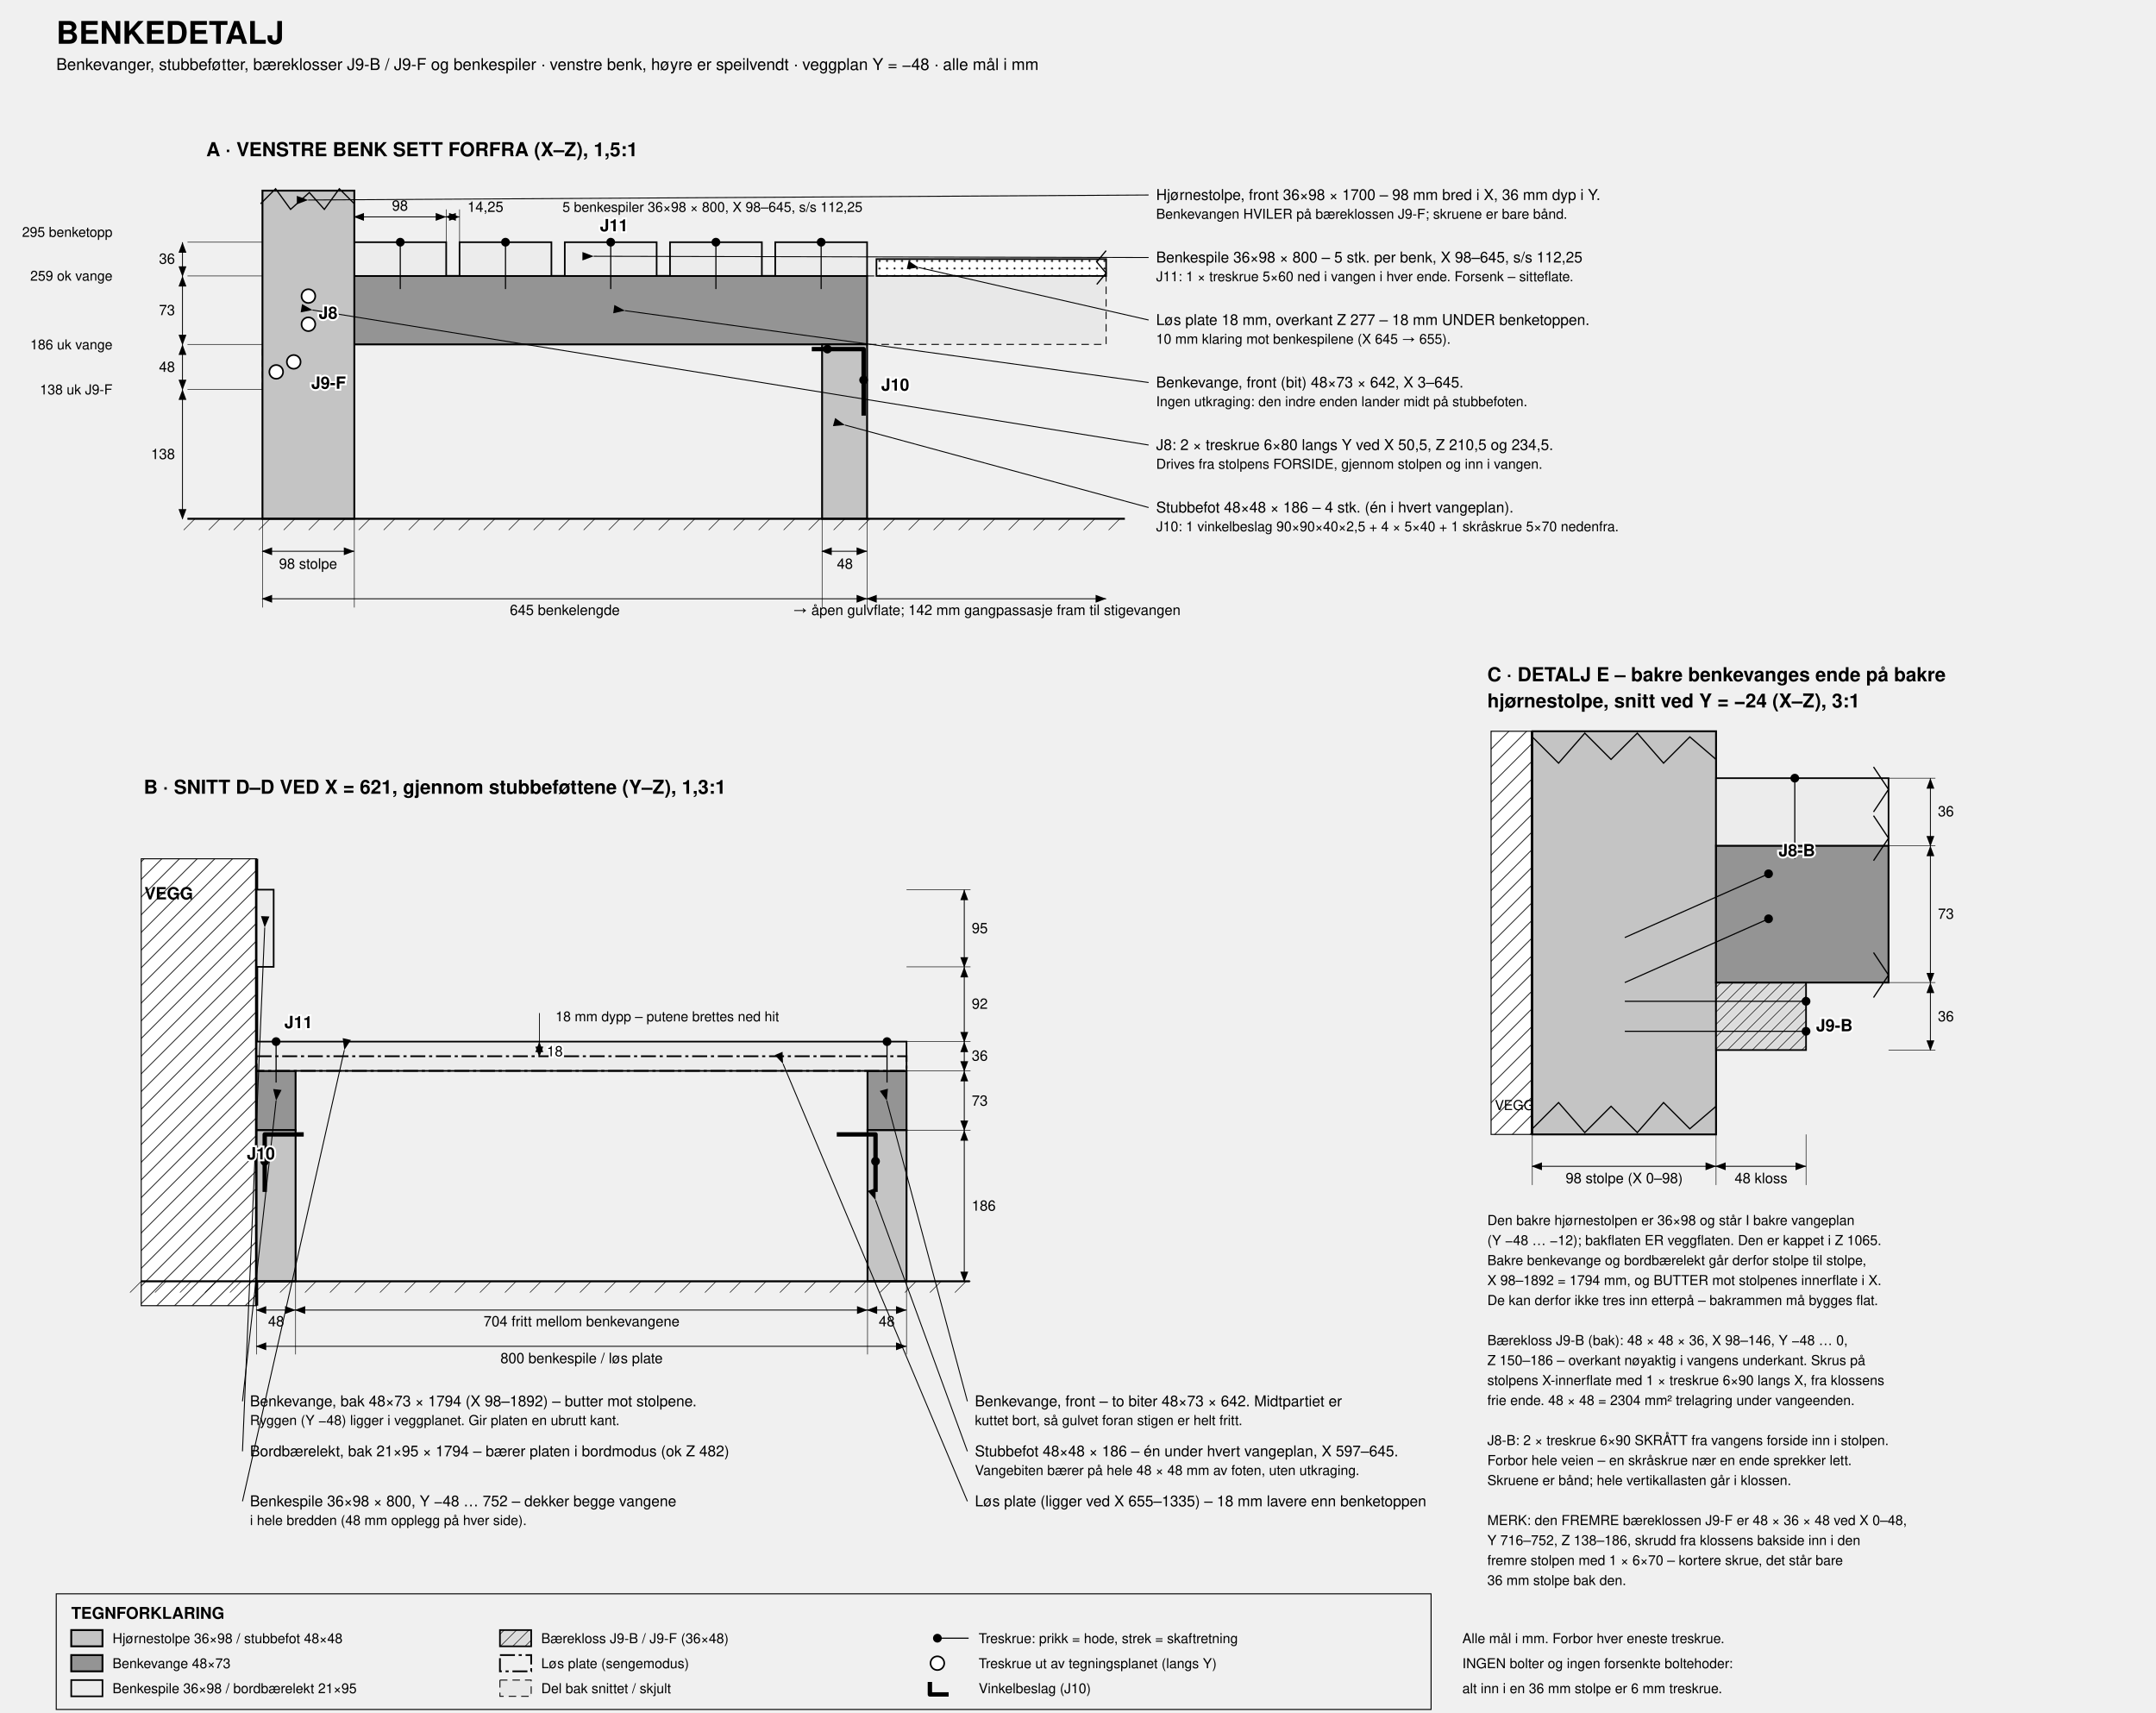
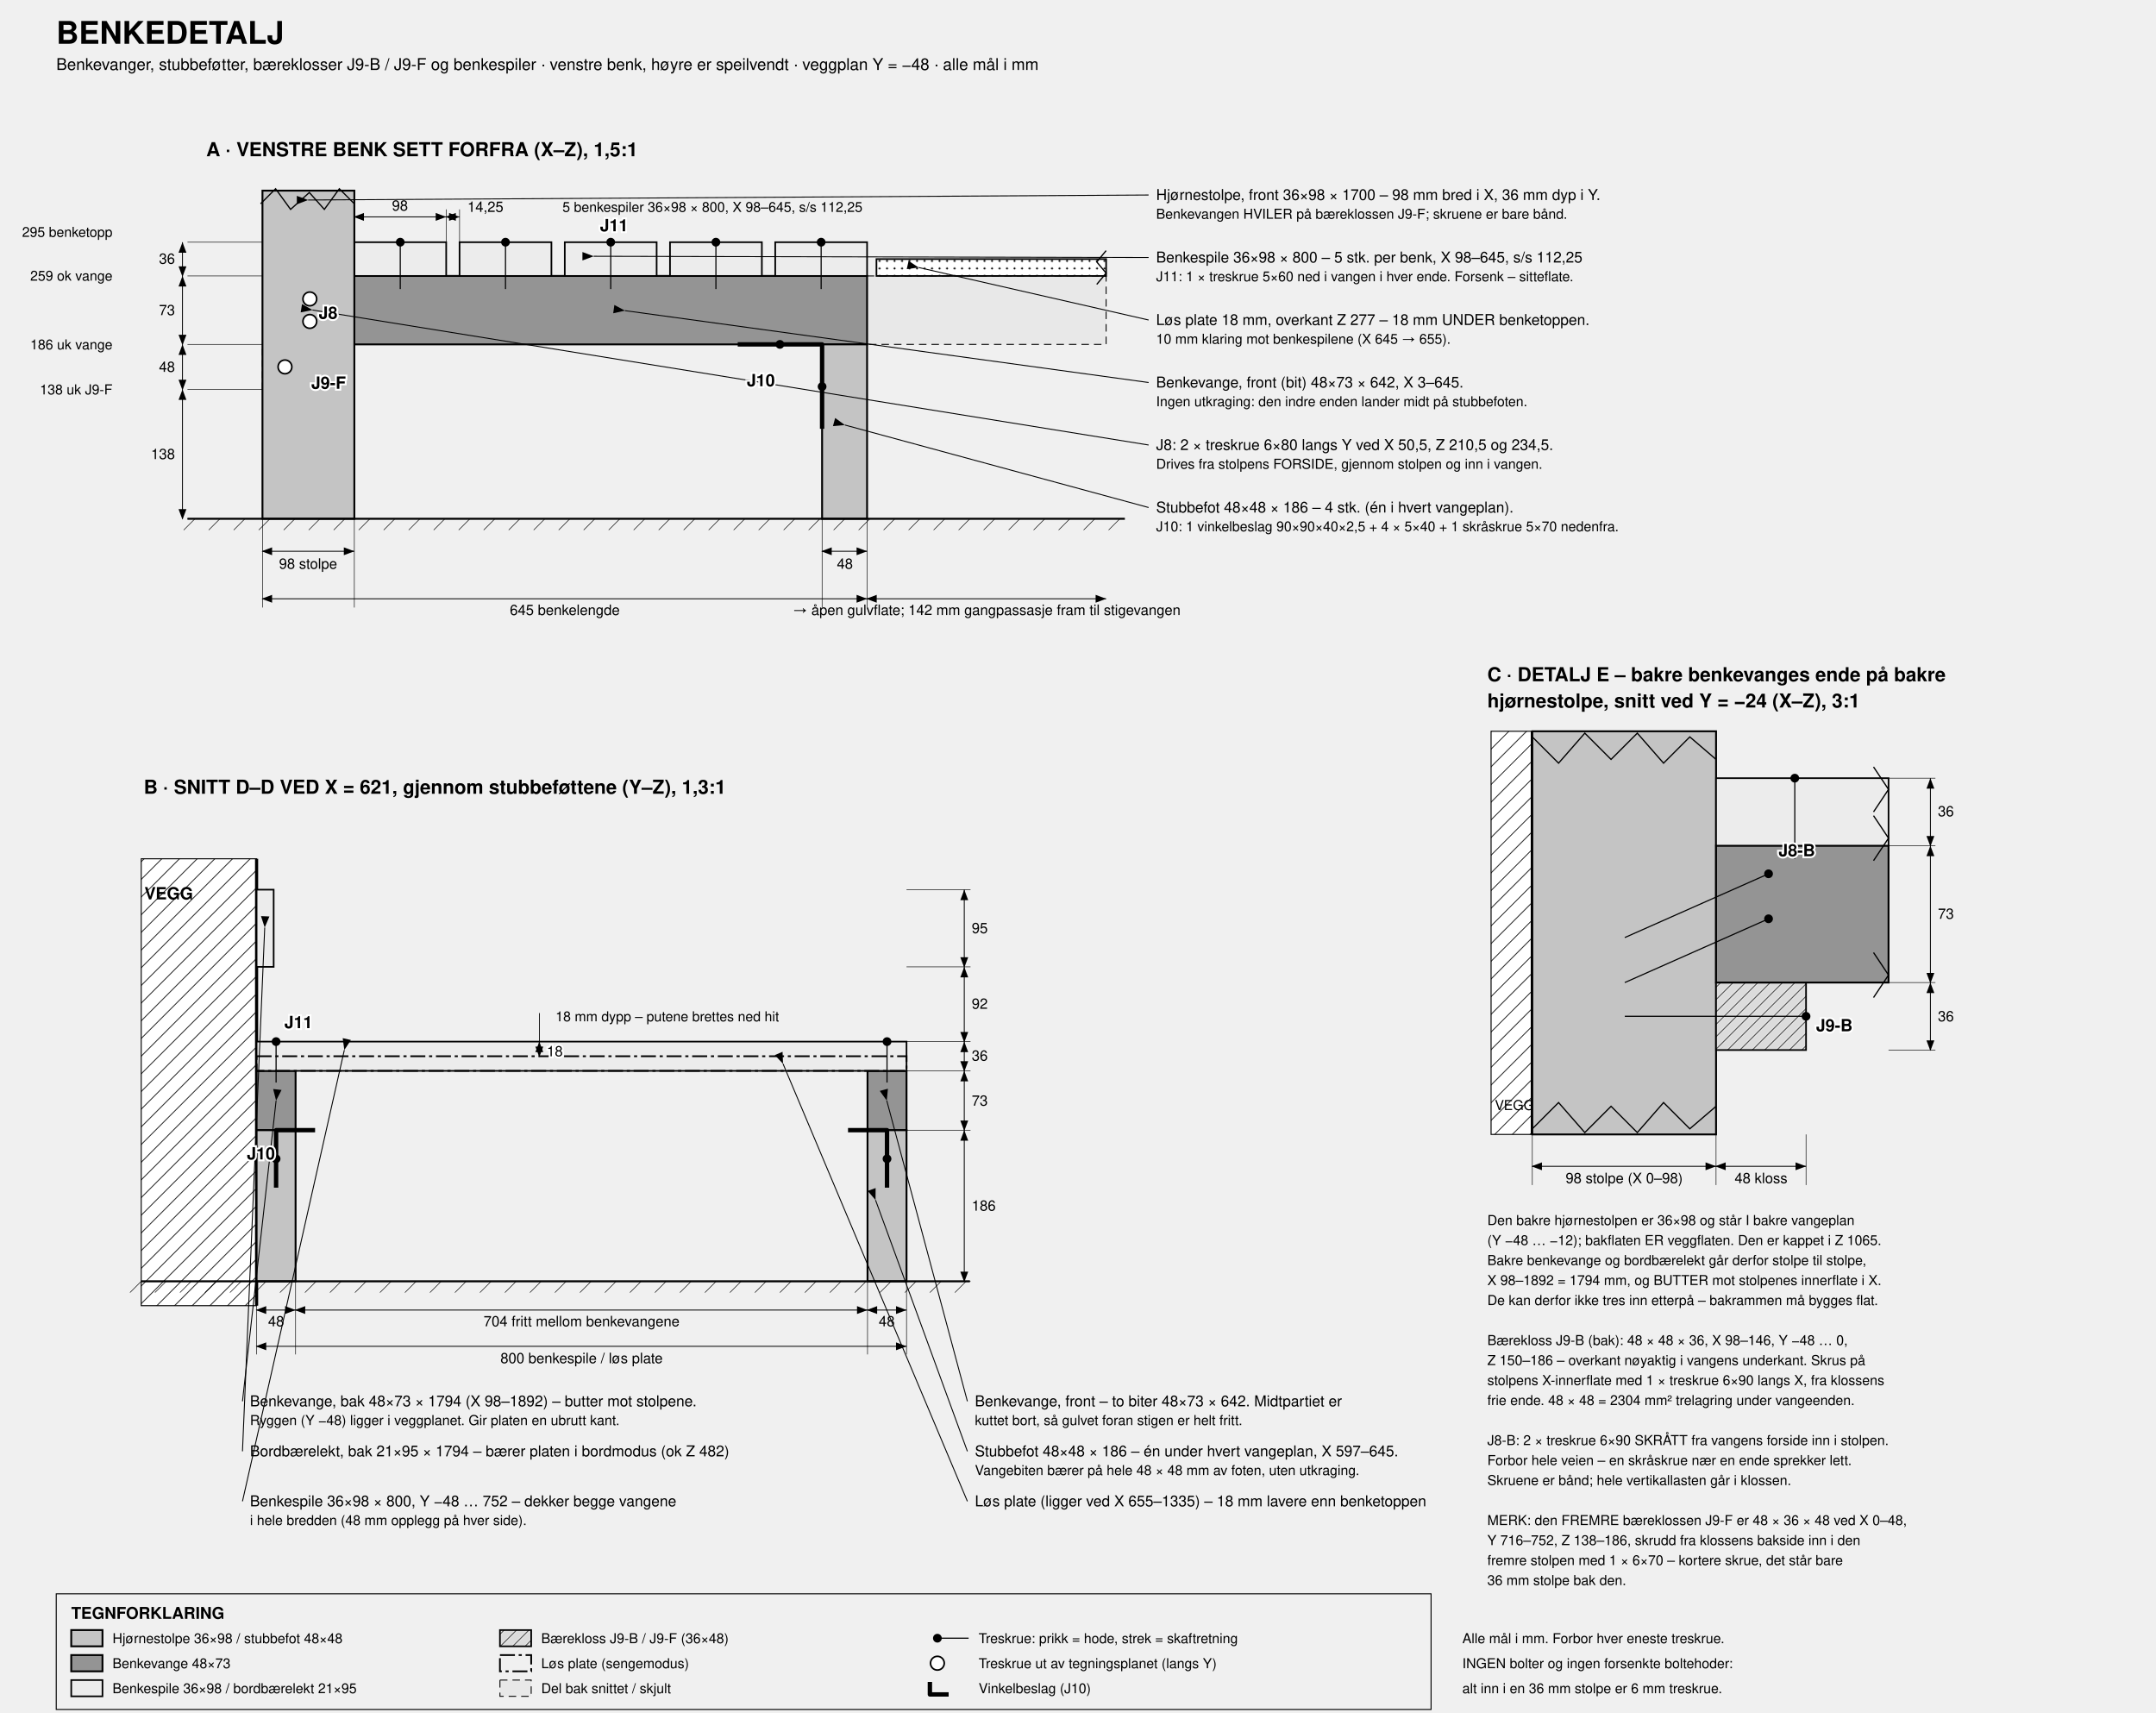
<svg xmlns="http://www.w3.org/2000/svg" viewBox="0 150 3450 2740" width="1600">
  <defs>
    <marker id="aE" markerWidth="13" markerHeight="10" refX="12" refY="4.5" orient="auto">
      <path d="M0,0 L12,4.5 L0,9 z" fill="#000" />
    </marker>
    <marker id="aS" markerWidth="13" markerHeight="10" refX="1" refY="4.5" orient="auto">
      <path d="M12,0 L0,4.5 L12,9 z" fill="#000" />
    </marker>
    <pattern id="hatch" width="14" height="14" patternUnits="userSpaceOnUse" patternTransform="rotate(45)">
      <rect width="14" height="14" fill="#dcdcdc" />
      <line x1="0" y1="0" x2="0" y2="14" stroke="#000" stroke-width="1.7" />
    </pattern>
    <pattern id="wallh" width="20" height="20" patternUnits="userSpaceOnUse" patternTransform="rotate(45)">
      <rect width="20" height="20" fill="#fff" />
      <line x1="0" y1="0" x2="0" y2="20" stroke="#000" stroke-width="2.2" />
    </pattern>
    <pattern id="dots" width="12" height="12" patternUnits="userSpaceOnUse">
      <rect width="12" height="12" fill="#fff" />
      <circle cx="3.5" cy="3.5" r="1.6" fill="#000" />
    </pattern>
  </defs>
  <style>
    svg  { background:#fff; }
    text { font-family:Helvetica,Arial,sans-serif; fill:#000; font-size:24px; }
    .ttl { font-size:50px; font-weight:bold; }
    .sub { font-size:26px; }
    .pt  { font-size:31px; font-weight:bold; }
    .lbl { font-size:24px; }
    .sml { font-size:22px; }
    .big { font-size:27px; font-weight:bold; }
    .dm  { font-size:23px; }
    .dmh { font-size:23px; paint-order:stroke; stroke:#fff; stroke-width:6px; }
    .leg { font-size:26px; font-weight:bold; }
    .jl  { font-size:27px; font-weight:bold; paint-order:stroke; stroke:#fff; stroke-width:6px; }
    .pst { fill:#c4c4c4; stroke:#000; stroke-width:3; }
    .rai { fill:#949494; stroke:#000; stroke-width:3; }
    .raig{ fill:#e8e8e8; stroke:#000; stroke-width:1.5; stroke-dasharray:12 8; }
    .brd { fill:#ececec; stroke:#000; stroke-width:2.6; }
    .blk { fill:url(#hatch); stroke:#000; stroke-width:2.6; }
    .pnl { fill:url(#dots); stroke:#000; stroke-width:2.6; }
    .pnlt{ fill:none; stroke:#000; stroke-width:2.8; stroke-dasharray:24 6 5 6; }
    .gho { fill:none; stroke:#000; stroke-width:1.7; stroke-dasharray:11 7; }
    .wall{ fill:url(#wallh); stroke:#000; stroke-width:1.6; }
    .wallface { stroke:#000; stroke-width:5; }
    .dim { fill:none; stroke:#000; stroke-width:1.4; }
    .ext { fill:none; stroke:#000; stroke-width:0.9; }
    .ldr { fill:none; stroke:#000; stroke-width:1.5; }
    .grd { stroke:#000; stroke-width:3.2; }
    .brk { fill:none; stroke:#000; stroke-width:2; }
    .scr { fill:#000; stroke:none; }
    .scrg{ fill:#fff; stroke:#000; stroke-width:2.6; }
    .scrl{ fill:none; stroke:#000; stroke-width:1.8; }
    .steelw { fill:none; stroke:#000; stroke-width:7; stroke-linejoin:round; }
    .legbox { fill:none; stroke:#000; stroke-width:1.6; }
  </style>
  <text x="90" y="220" class="ttl">BENKEDETALJ</text>
  <text x="90" y="262" class="sub">Benkevanger, stubbeføtter, bæreklosser J9-B / J9-F og benkespiler · venstre benk, høyre er speilvendt · veggplan Y = −48 · alle mål i mm</text>
  <text x="330" y="400" class="pt" text-anchor="start">A · VENSTRE BENK SETT FORFRA (X–Z), 1,5:1</text>
  <rect x="567" y="591.5" width="1203" height="109.5" class="raig" />
  <rect x="424.5" y="591.5" width="963" height="109.5" class="rai" />
  <rect x="1315.5" y="701" width="72" height="279" class="pst" />
  <rect x="420" y="701" width="72" height="72" class="gho" />
  <rect x="567" y="537.5" width="147" height="54" class="brd" />
  <rect x="735.375" y="537.5" width="147" height="54" class="brd" />
  <rect x="903.75" y="537.5" width="147" height="54" class="brd" />
  <rect x="1072.125" y="537.5" width="147" height="54" class="brd" />
  <rect x="1240.5" y="537.5" width="147" height="54" class="brd" />
  <rect x="1402.5" y="564.5" width="367.5" height="27" class="pnl" />
  <rect x="420" y="455" width="147" height="525" class="pst" />
  <polyline points="417,476 441,452 465,485 495,458 519,485 543,452 567,476" class="brk" />
  <polyline points="1755,605 1770,587 1755,569 1770,551" class="brk" />
  <line x1="300" y1="980" x2="1800" y2="980" class="grd" />
  <line x1="312" y1="980" x2="294" y2="998" class="ext" />
  <line x1="352" y1="980" x2="334" y2="998" class="ext" />
  <line x1="392" y1="980" x2="374" y2="998" class="ext" />
  <line x1="432" y1="980" x2="414" y2="998" class="ext" />
  <line x1="472" y1="980" x2="454" y2="998" class="ext" />
  <line x1="512" y1="980" x2="494" y2="998" class="ext" />
  <line x1="552" y1="980" x2="534" y2="998" class="ext" />
  <line x1="592" y1="980" x2="574" y2="998" class="ext" />
  <line x1="632" y1="980" x2="614" y2="998" class="ext" />
  <line x1="672" y1="980" x2="654" y2="998" class="ext" />
  <line x1="712" y1="980" x2="694" y2="998" class="ext" />
  <line x1="752" y1="980" x2="734" y2="998" class="ext" />
  <line x1="792" y1="980" x2="774" y2="998" class="ext" />
  <line x1="832" y1="980" x2="814" y2="998" class="ext" />
  <line x1="872" y1="980" x2="854" y2="998" class="ext" />
  <line x1="912" y1="980" x2="894" y2="998" class="ext" />
  <line x1="952" y1="980" x2="934" y2="998" class="ext" />
  <line x1="992" y1="980" x2="974" y2="998" class="ext" />
  <line x1="1032" y1="980" x2="1014" y2="998" class="ext" />
  <line x1="1072" y1="980" x2="1054" y2="998" class="ext" />
  <line x1="1112" y1="980" x2="1094" y2="998" class="ext" />
  <line x1="1152" y1="980" x2="1134" y2="998" class="ext" />
  <line x1="1192" y1="980" x2="1174" y2="998" class="ext" />
  <line x1="1232" y1="980" x2="1214" y2="998" class="ext" />
  <line x1="1272" y1="980" x2="1254" y2="998" class="ext" />
  <line x1="1312" y1="980" x2="1294" y2="998" class="ext" />
  <line x1="1352" y1="980" x2="1334" y2="998" class="ext" />
  <line x1="1392" y1="980" x2="1374" y2="998" class="ext" />
  <line x1="1432" y1="980" x2="1414" y2="998" class="ext" />
  <line x1="1472" y1="980" x2="1454" y2="998" class="ext" />
  <line x1="1512" y1="980" x2="1494" y2="998" class="ext" />
  <line x1="1552" y1="980" x2="1534" y2="998" class="ext" />
  <line x1="1592" y1="980" x2="1574" y2="998" class="ext" />
  <line x1="1632" y1="980" x2="1614" y2="998" class="ext" />
  <line x1="1672" y1="980" x2="1654" y2="998" class="ext" />
  <line x1="1712" y1="980" x2="1694" y2="998" class="ext" />
  <line x1="1752" y1="980" x2="1734" y2="998" class="ext" />
  <line x1="1792" y1="980" x2="1774" y2="998" class="ext" />
-   <circle cx="493.5" cy="668.75" r="11" class="scrg" />
-   <circle cx="493.5" cy="623.75" r="11" class="scrg" />
-   <circle cx="442" cy="745" r="11" class="scrg" />
-   <circle cx="470" cy="729" r="11" class="scrg" />
+   <circle cx="495.75" cy="664.25" r="11" class="scrg" />
+   <circle cx="495.75" cy="628.25" r="11" class="scrg" />
+   <circle cx="456" cy="737" r="11" class="scrg" />
  <line x1="640.5" y1="537.5" x2="640.5" y2="612.5" class="scrl" />
  <circle cx="640.5" cy="537.5" r="7" class="scr" />
  <line x1="808.9" y1="537.5" x2="808.9" y2="612.5" class="scrl" />
  <circle cx="808.9" cy="537.5" r="7" class="scr" />
  <line x1="977.3" y1="537.5" x2="977.3" y2="612.5" class="scrl" />
  <circle cx="977.3" cy="537.5" r="7" class="scr" />
  <line x1="1145.6" y1="537.5" x2="1145.6" y2="612.5" class="scrl" />
  <circle cx="1145.6" cy="537.5" r="7" class="scr" />
  <line x1="1314" y1="537.5" x2="1314" y2="612.5" class="scrl" />
  <circle cx="1314" cy="537.5" r="7" class="scr" />
-   <polyline points="1382,815 1382,708.5 1299,708.5" class="steelw" />
-   <circle cx="1382" cy="758" r="7" class="scr" />
-   <circle cx="1324" cy="708.5" r="7" class="scr" />
+   <polyline points="1180.5,701 1315.5,701 1315.5,836" class="steelw" />
+   <circle cx="1315.5" cy="768.5" r="7" class="scr" />
+   <circle cx="1248" cy="701" r="7" class="scr" />
  <line x1="420" y1="980" x2="420" y2="1122" class="ext" />
  <line x1="567" y1="980" x2="567" y2="1122" class="ext" />
  <line x1="1315.5" y1="980" x2="1315.5" y2="1122" class="ext" />
  <line x1="1387.5" y1="980" x2="1387.5" y2="1122" class="ext" />
  <line x1="420" y1="1032" x2="567" y2="1032" class="dim" marker-start="url(#aS)" marker-end="url(#aE)" />
  <text x="493" y="1060" class="dm" text-anchor="middle">98  stolpe</text>
  <line x1="1315.5" y1="1032" x2="1387.5" y2="1032" class="dim" marker-start="url(#aS)" marker-end="url(#aE)" />
  <text x="1352" y="1060" class="dm" text-anchor="middle">48</text>
  <line x1="420" y1="1108" x2="1387.5" y2="1108" class="dim" marker-start="url(#aS)" marker-end="url(#aE)" />
  <text x="903.8" y="1134" class="dm" text-anchor="middle">645  benkelengde</text>
  <line x1="1387.5" y1="1108" x2="1770" y2="1108" class="dim" marker-start="url(#aS)" marker-end="url(#aE)" />
  <text x="1579" y="1134" class="dm" text-anchor="middle">→ åpen gulvflate; 142 mm gangpassasje fram til stigevangen</text>
  <line x1="567" y1="537.5" x2="567" y2="485" class="ext" />
  <line x1="714" y1="537.5" x2="714" y2="485" class="ext" />
  <line x1="735.4" y1="537.5" x2="735.4" y2="485" class="ext" />
  <line x1="567" y1="497" x2="714" y2="497" class="dim" marker-start="url(#aS)" marker-end="url(#aE)" />
  <text x="640" y="487" class="dm" text-anchor="middle">98</text>
  <line x1="714" y1="497" x2="735.4" y2="497" class="dim" marker-start="url(#aS)" marker-end="url(#aE)" />
  <text x="748" y="489" class="dm" text-anchor="start">14,25</text>
  <text x="900" y="489" class="sml" text-anchor="start">5 benkespiler 36×98 × 800, X 98–645, s/s 112,25</text>
  <line x1="420" y1="980" x2="300" y2="980" class="ext" />
  <line x1="420" y1="773" x2="300" y2="773" class="ext" />
  <line x1="420" y1="701" x2="300" y2="701" class="ext" />
  <line x1="420" y1="591.5" x2="300" y2="591.5" class="ext" />
  <line x1="420" y1="537.5" x2="300" y2="537.5" class="ext" />
  <line x1="292" y1="980" x2="292" y2="773" class="dim" marker-start="url(#aS)" marker-end="url(#aE)" />
  <text x="280" y="884.5" class="dm" text-anchor="end">138</text>
  <line x1="292" y1="773" x2="292" y2="701" class="dim" marker-start="url(#aS)" marker-end="url(#aE)" />
  <text x="280" y="745" class="dm" text-anchor="end">48</text>
  <line x1="292" y1="701" x2="292" y2="591.5" class="dim" marker-start="url(#aS)" marker-end="url(#aE)" />
  <text x="280" y="654.2" class="dm" text-anchor="end">73</text>
  <line x1="292" y1="591.5" x2="292" y2="537.5" class="dim" marker-start="url(#aS)" marker-end="url(#aE)" />
  <text x="280" y="572" class="dm" text-anchor="end">36</text>
  <text x="180" y="781" class="sml" text-anchor="end">138  uk J9-F</text>
  <text x="180" y="709" class="sml" text-anchor="end">186  uk vange</text>
  <text x="180" y="599" class="sml" text-anchor="end">259  ok vange</text>
  <text x="180" y="529" class="sml" text-anchor="end">295  benketopp</text>
  <polyline points="493,470 1838,462" class="ldr" marker-start="url(#aE)" />
  <text x="1850" y="470" class="lbl" text-anchor="start">Hjørnestolpe, front 36×98 × 1700 – 98 mm bred i X, 36 mm dyp i Y.</text>
  <text x="1850" y="500" class="sml" text-anchor="start">Benkevangen HVILER på bæreklossen J9-F; skruene er bare bånd.</text>
  <polyline points="950,560 1838,562" class="ldr" marker-start="url(#aE)" />
  <text x="1850" y="570" class="lbl" text-anchor="start">Benkespile 36×98 × 800 – 5 stk. per benk, X 98–645, s/s 112,25</text>
  <text x="1850" y="600" class="sml" text-anchor="start">J11: 1 × treskrue 5×60 ned i vangen i hver ende. Forsenk – sitteflate.</text>
  <polyline points="1470,578 1838,662" class="ldr" marker-start="url(#aE)" />
  <text x="1850" y="670" class="lbl" text-anchor="start">Løs plate 18 mm, overkant Z 277 – 18 mm UNDER benketoppen.</text>
  <text x="1850" y="700" class="sml" text-anchor="start">10 mm klaring mot benkespilene (X 645 → 655).</text>
  <polyline points="1000,647 1838,762" class="ldr" marker-start="url(#aE)" />
  <text x="1850" y="770" class="lbl" text-anchor="start">Benkevange, front (bit) 48×73 × 642, X 3–645.</text>
  <text x="1850" y="800" class="sml" text-anchor="start">Ingen utkraging: den indre enden lander midt på stubbefoten.</text>
  <polyline points="500,646 1838,862" class="ldr" marker-start="url(#aE)" />
  <text x="1850" y="870" class="lbl" text-anchor="start">J8: 2 × treskrue 6×80 langs Y ved X 50,5, Z 210,5 og 234,5.</text>
  <text x="1850" y="900" class="sml" text-anchor="start">Drives fra stolpens FORSIDE, gjennom stolpen og inn i vangen.</text>
  <polyline points="1352,830 1838,962" class="ldr" marker-start="url(#aE)" />
  <text x="1850" y="970" class="lbl" text-anchor="start">Stubbefot 48×48 × 186 – 4 stk. (én i hvert vangeplan).</text>
  <text x="1850" y="1000" class="sml" text-anchor="start">J10: 1 vinkelbeslag 90×90×40×2,5 + 4 × 5×40 + 1 skråskrue 5×70 nedenfra.</text>
  <text x="230" y="1420" class="pt" text-anchor="start">B · SNITT D–D VED X = 621, gjennom stubbeføttene (Y–Z), 1,3:1</text>
  <rect x="226" y="1524" width="184.6" height="715" class="wall" />
  <line x1="410.6" y1="1524" x2="410.6" y2="2239" class="wallface" />
  <text x="231.2" y="1589" class="big" text-anchor="start">VEGG</text>
  <rect x="410.6" y="1573.4" width="27.3" height="123.5" class="brd" />
  <rect x="410.6" y="1863.3" width="62.4" height="94.9" class="rai" />
  <rect x="1388.2" y="1863.3" width="62.4" height="94.9" class="rai" />
  <rect x="410.6" y="1958.2" width="62.4" height="241.8" class="pst" />
  <rect x="1388.2" y="1958.2" width="62.4" height="241.8" class="pst" />
  <rect x="410.6" y="1816.5" width="1040" height="46.8" class="brd" />
  <rect x="410.6" y="1839.9" width="1040" height="23.4" class="pnlt" />
  <line x1="226" y1="2200" x2="1552" y2="2200" class="grd" />
  <line x1="226" y1="2200" x2="208" y2="2218" class="ext" />
  <line x1="266" y1="2200" x2="248" y2="2218" class="ext" />
  <line x1="306" y1="2200" x2="288" y2="2218" class="ext" />
  <line x1="346" y1="2200" x2="328" y2="2218" class="ext" />
  <line x1="386" y1="2200" x2="368" y2="2218" class="ext" />
  <line x1="426" y1="2200" x2="408" y2="2218" class="ext" />
  <line x1="466" y1="2200" x2="448" y2="2218" class="ext" />
  <line x1="506" y1="2200" x2="488" y2="2218" class="ext" />
  <line x1="546" y1="2200" x2="528" y2="2218" class="ext" />
  <line x1="586" y1="2200" x2="568" y2="2218" class="ext" />
  <line x1="626" y1="2200" x2="608" y2="2218" class="ext" />
  <line x1="666" y1="2200" x2="648" y2="2218" class="ext" />
  <line x1="706" y1="2200" x2="688" y2="2218" class="ext" />
  <line x1="746" y1="2200" x2="728" y2="2218" class="ext" />
  <line x1="786" y1="2200" x2="768" y2="2218" class="ext" />
  <line x1="826" y1="2200" x2="808" y2="2218" class="ext" />
  <line x1="866" y1="2200" x2="848" y2="2218" class="ext" />
  <line x1="906" y1="2200" x2="888" y2="2218" class="ext" />
  <line x1="946" y1="2200" x2="928" y2="2218" class="ext" />
  <line x1="986" y1="2200" x2="968" y2="2218" class="ext" />
  <line x1="1026" y1="2200" x2="1008" y2="2218" class="ext" />
  <line x1="1066" y1="2200" x2="1048" y2="2218" class="ext" />
  <line x1="1106" y1="2200" x2="1088" y2="2218" class="ext" />
  <line x1="1146" y1="2200" x2="1128" y2="2218" class="ext" />
  <line x1="1186" y1="2200" x2="1168" y2="2218" class="ext" />
  <line x1="1226" y1="2200" x2="1208" y2="2218" class="ext" />
  <line x1="1266" y1="2200" x2="1248" y2="2218" class="ext" />
  <line x1="1306" y1="2200" x2="1288" y2="2218" class="ext" />
  <line x1="1346" y1="2200" x2="1328" y2="2218" class="ext" />
  <line x1="1386" y1="2200" x2="1368" y2="2218" class="ext" />
  <line x1="1426" y1="2200" x2="1408" y2="2218" class="ext" />
  <line x1="1466" y1="2200" x2="1448" y2="2218" class="ext" />
  <line x1="1506" y1="2200" x2="1488" y2="2218" class="ext" />
  <line x1="1546" y1="2200" x2="1528" y2="2218" class="ext" />
  <line x1="441.8" y1="1816.5" x2="441.8" y2="1882" class="scrl" />
  <circle cx="441.8" cy="1816.5" r="7" class="scr" />
  <line x1="1419.4" y1="1816.5" x2="1419.4" y2="1882" class="scrl" />
  <circle cx="1419.4" cy="1816.5" r="7" class="scr" />
-   <polyline points="423.6,2057 423.6,1965 486,1965" class="steelw" />
-   <polyline points="1401,2057 1401,1965 1339,1965" class="steelw" />
-   <circle cx="423.6" cy="2008" r="7" class="scr" />
-   <circle cx="1401" cy="2008" r="7" class="scr" />
+   <polyline points="441.8,2050.2 441.8,1958.2 504.2,1958.2" class="steelw" />
+   <polyline points="1419.4,2050.2 1419.4,1958.2 1357,1958.2" class="steelw" />
+   <circle cx="441.8" cy="2004" r="7" class="scr" />
+   <circle cx="1419.4" cy="2004" r="7" class="scr" />
  <line x1="410.6" y1="2200" x2="410.6" y2="2317" class="ext" />
  <line x1="473" y1="2200" x2="473" y2="2317" class="ext" />
  <line x1="1388.2" y1="2200" x2="1388.2" y2="2317" class="ext" />
  <line x1="1450.6" y1="2200" x2="1450.6" y2="2317" class="ext" />
  <line x1="410.6" y1="2246" x2="473" y2="2246" class="dim" marker-start="url(#aS)" marker-end="url(#aE)" />
  <text x="441.8" y="2272" class="dm" text-anchor="middle">48</text>
  <line x1="473" y1="2246" x2="1388.2" y2="2246" class="dim" marker-start="url(#aS)" marker-end="url(#aE)" />
  <text x="930.6" y="2272" class="dm" text-anchor="middle">704  fritt mellom benkevangene</text>
  <line x1="1388.2" y1="2246" x2="1450.6" y2="2246" class="dim" marker-start="url(#aS)" marker-end="url(#aE)" />
  <text x="1419" y="2272" class="dm" text-anchor="middle">48</text>
  <line x1="410.6" y1="2304" x2="1450.6" y2="2304" class="dim" marker-start="url(#aS)" marker-end="url(#aE)" />
  <text x="930.6" y="2331" class="dm" text-anchor="middle">800  benkespile / løs plate</text>
  <line x1="1450.6" y1="2200" x2="1553" y2="2200" class="ext" />
  <line x1="1450.6" y1="1958.2" x2="1553" y2="1958.2" class="ext" />
  <line x1="1450.6" y1="1863.3" x2="1553" y2="1863.3" class="ext" />
  <line x1="1450.6" y1="1816.5" x2="1553" y2="1816.5" class="ext" />
  <line x1="1450.6" y1="1696.9" x2="1553" y2="1696.9" class="ext" />
  <line x1="1450.6" y1="1573.4" x2="1553" y2="1573.4" class="ext" />
  <line x1="1543" y1="2200" x2="1543" y2="1958.2" class="dim" marker-start="url(#aS)" marker-end="url(#aE)" />
  <text x="1555" y="2087" class="dm" text-anchor="start">186</text>
  <line x1="1543" y1="1958.2" x2="1543" y2="1863.3" class="dim" marker-start="url(#aS)" marker-end="url(#aE)" />
  <text x="1555" y="1919" class="dm" text-anchor="start">73</text>
  <line x1="1543" y1="1863.3" x2="1543" y2="1816.5" class="dim" marker-start="url(#aS)" marker-end="url(#aE)" />
  <text x="1555" y="1847" class="dm" text-anchor="start">36</text>
  <line x1="1543" y1="1816.5" x2="1543" y2="1696.9" class="dim" marker-start="url(#aS)" marker-end="url(#aE)" />
  <text x="1555" y="1764" class="dm" text-anchor="start">92</text>
  <line x1="1543" y1="1696.9" x2="1543" y2="1573.4" class="dim" marker-start="url(#aS)" marker-end="url(#aE)" />
  <text x="1555" y="1643" class="dm" text-anchor="start">95</text>
  <line x1="863" y1="1839.9" x2="863" y2="1771" class="ext" />
  <line x1="863" y1="1816.5" x2="863" y2="1771" class="ext" />
  <line x1="863" y1="1839.9" x2="863" y2="1816.5" class="dim" marker-start="url(#aS)" marker-end="url(#aE)" />
  <text x="875" y="1840" class="dmh" text-anchor="start">18</text>
  <text x="889" y="1784" class="sml" text-anchor="start">18 mm dypp – putene brettes ned hit</text>
  <polyline points="441.8,1911 388,2392" class="ldr" marker-start="url(#aE)" />
  <text x="400" y="2400" class="lbl" text-anchor="start">Benkevange, bak 48×73 × 1794 (X 98–1892) – butter mot stolpene.</text>
  <text x="400" y="2430" class="sml" text-anchor="start">Ryggen (Y −48) ligger i veggplanet. Gir platen en ubrutt kant.</text>
  <polyline points="423.6,1634 388,2472" class="ldr" marker-start="url(#aE)" />
  <text x="400" y="2480" class="lbl" text-anchor="start">Bordbærelekt, bak 21×95 × 1794 – bærer platen i bordmodus (ok Z 482)</text>
  <polyline points="551,1830 388,2552" class="ldr" marker-start="url(#aE)" />
  <text x="400" y="2560" class="lbl" text-anchor="start">Benkespile 36×98 × 800, Y −48 … 752 – dekker begge vangene</text>
  <text x="400" y="2590" class="sml" text-anchor="start">i hele bredden (48 mm opplegg på hver side).</text>
  <polyline points="1419,1911 1548,2392" class="ldr" marker-start="url(#aE)" />
  <text x="1560" y="2400" class="lbl" text-anchor="start">Benkevange, front – to biter 48×73 × 642. Midtpartiet er</text>
  <text x="1560" y="2430" class="sml" text-anchor="start">kuttet bort, så gulvet foran stigen er helt fritt.</text>
  <polyline points="1401,2070 1548,2472" class="ldr" marker-start="url(#aE)" />
  <text x="1560" y="2480" class="lbl" text-anchor="start">Stubbefot 48×48 × 186 – én under hvert vangeplan, X 597–645.</text>
  <text x="1560" y="2510" class="sml" text-anchor="start">Vangebiten bærer på hele 48 × 48 mm av foten, uten utkraging.</text>
  <polyline points="1253,1852 1548,2552" class="ldr" marker-start="url(#aE)" />
  <text x="1560" y="2560" class="lbl" text-anchor="start">Løs plate (ligger ved X 655–1335) – 18 mm lavere enn benketoppen</text>
  <text x="2380" y="1240" class="pt" text-anchor="start">C · DETALJ E – bakre benkevanges ende på bakre</text>
  <text x="2380" y="1282" class="pt" text-anchor="start">hjørnestolpe, snitt ved Y = −24 (X–Z), 3:1</text>
  <rect x="2386" y="1320" width="66" height="645" class="wall" />
  <line x1="2452" y1="1320" x2="2452" y2="1965" class="wallface" />
  <text x="2392" y="1926" class="sml" text-anchor="start">VEGG</text>
  <rect x="2452" y="1320" width="294" height="645" class="pst" />
  <rect x="2746" y="1722" width="144" height="108" class="blk" />
  <rect x="2746" y="1503" width="276" height="219" class="rai" />
  <rect x="2746" y="1395" width="276" height="108" class="brd" />
  <polyline points="2998,1746 3022,1710 2998,1674" class="brk" />
  <polyline points="2998,1527 3022,1491 2998,1455" class="brk" />
  <polyline points="2998,1449 3022,1413 2998,1377" class="brk" />
  <polyline points="2452,1956 2494,1914 2536,1962 2578,1920 2620,1962 2662,1914 2704,1956 2746,1920" class="brk" />
  <polyline points="2452,1329 2494,1371 2536,1323 2578,1365 2620,1323 2662,1371 2704,1329 2746,1365" class="brk" />
  <line x1="2830" y1="1548" x2="2600" y2="1650" class="scrl" />
  <circle cx="2830" cy="1548" r="7" class="scr" />
  <line x1="2830" y1="1620" x2="2600" y2="1722" class="scrl" />
  <circle cx="2830" cy="1620" r="7" class="scr" />
-   <line x1="2890" y1="1752" x2="2600" y2="1752" class="scrl" />
-   <circle cx="2890" cy="1752" r="7" class="scr" />
-   <line x1="2890" y1="1800" x2="2600" y2="1800" class="scrl" />
-   <circle cx="2890" cy="1800" r="7" class="scr" />
+   <line x1="2890" y1="1776" x2="2600" y2="1776" class="scrl" />
+   <circle cx="2890" cy="1776" r="7" class="scr" />
  <line x1="2872" y1="1395" x2="2872" y2="1524" class="scrl" />
  <circle cx="2872" cy="1395" r="7" class="scr" />
  <line x1="2452" y1="1965" x2="2452" y2="2046" class="ext" />
  <line x1="2746" y1="1965" x2="2746" y2="2046" class="ext" />
  <line x1="2890" y1="1965" x2="2890" y2="2046" class="ext" />
  <line x1="2452" y1="2016" x2="2746" y2="2016" class="dim" marker-start="url(#aS)" marker-end="url(#aE)" />
  <text x="2599" y="2043" class="dm" text-anchor="middle">98  stolpe (X 0–98)</text>
  <line x1="2746" y1="2016" x2="2890" y2="2016" class="dim" marker-start="url(#aS)" marker-end="url(#aE)" />
  <text x="2818" y="2043" class="dm" text-anchor="middle">48  kloss</text>
  <line x1="3022" y1="1830" x2="3097" y2="1830" class="ext" />
  <line x1="3022" y1="1722" x2="3097" y2="1722" class="ext" />
  <line x1="3022" y1="1503" x2="3097" y2="1503" class="ext" />
  <line x1="3022" y1="1395" x2="3097" y2="1395" class="ext" />
  <line x1="3089" y1="1830" x2="3089" y2="1722" class="dim" marker-start="url(#aS)" marker-end="url(#aE)" />
  <text x="3101" y="1784" class="dm" text-anchor="start">36</text>
  <line x1="3089" y1="1722" x2="3089" y2="1503" class="dim" marker-start="url(#aS)" marker-end="url(#aE)" />
  <text x="3101" y="1620" class="dm" text-anchor="start">73</text>
  <line x1="3089" y1="1503" x2="3089" y2="1395" class="dim" marker-start="url(#aS)" marker-end="url(#aE)" />
  <text x="3101" y="1456" class="dm" text-anchor="start">36</text>
  <text x="2380" y="2110" class="sml" text-anchor="start">Den bakre hjørnestolpen er 36×98 og står I bakre vangeplan</text>
  <text x="2380" y="2142" class="sml" text-anchor="start">(Y −48 … −12); bakflaten ER veggflaten. Den er kappet i Z 1065.</text>
  <text x="2380" y="2174" class="sml" text-anchor="start">Bakre benkevange og bordbærelekt går derfor stolpe til stolpe,</text>
  <text x="2380" y="2206" class="sml" text-anchor="start">X 98–1892 = 1794 mm, og BUTTER mot stolpenes innerflate i X.</text>
  <text x="2380" y="2238" class="sml" text-anchor="start">De kan derfor ikke tres inn etterpå – bakrammen må bygges flat.</text>
  <text x="2380" y="2302" class="sml" text-anchor="start">Bærekloss J9-B (bak): 48 × 48 × 36, X 98–146, Y −48 … 0,</text>
  <text x="2380" y="2334" class="sml" text-anchor="start">Z 150–186 – overkant nøyaktig i vangens underkant. Skrus på</text>
  <text x="2380" y="2366" class="sml" text-anchor="start">stolpens X-innerflate med 1 × treskrue 6×90 langs X, fra klossens</text>
  <text x="2380" y="2398" class="sml" text-anchor="start">frie ende. 48 × 48 = 2304 mm² trelagring under vangeenden.</text>
  <text x="2380" y="2462" class="sml" text-anchor="start">J8-B: 2 × treskrue 6×90 SKRÅTT fra vangens forside inn i stolpen.</text>
  <text x="2380" y="2494" class="sml" text-anchor="start">Forbor hele veien – en skråskrue nær en ende sprekker lett.</text>
  <text x="2380" y="2526" class="sml" text-anchor="start">Skruene er bånd; hele vertikallasten går i klossen.</text>
  <text x="2380" y="2590" class="sml" text-anchor="start">MERK: den FREMRE bæreklossen J9-F er 48 × 36 × 48 ved X 0–48,</text>
  <text x="2380" y="2622" class="sml" text-anchor="start">Y 716–752, Z 138–186, skrudd fra klossens bakside inn i den</text>
  <text x="2380" y="2654" class="sml" text-anchor="start">fremre stolpen med 1 × 6×70 – kortere skrue, det står bare</text>
  <text x="2380" y="2686" class="sml" text-anchor="start">36 mm stolpe bak den.</text>
  <text x="510" y="660" class="jl" text-anchor="start">J8</text>
  <text x="960" y="520" class="jl" text-anchor="start">J11</text>
-   <text x="1410" y="775" class="jl" text-anchor="start">J10</text>
+   <text x="1195" y="768" class="jl" text-anchor="start">J10</text>
  <text x="498" y="772" class="jl" text-anchor="start">J9-F</text>
  <text x="395" y="2005" class="jl" text-anchor="start">J10</text>
  <text x="455" y="1795" class="jl" text-anchor="start">J11</text>
  <text x="2846" y="1520" class="jl" text-anchor="start">J8-B</text>
  <text x="2906" y="1800" class="jl" text-anchor="start">J9-B</text>
  <rect x="90" y="2700" width="2200" height="185" class="legbox" />
  <text x="114" y="2740" class="leg" text-anchor="start">TEGNFORKLARING</text>
  <rect x="114" y="2758" width="50" height="26" class="pst" />
  <text x="180" y="2779" class="sml" text-anchor="start">Hjørnestolpe 36×98 / stubbefot 48×48</text>
  <rect x="114" y="2798" width="50" height="26" class="rai" />
  <text x="180" y="2819" class="sml" text-anchor="start">Benkevange 48×73</text>
  <rect x="114" y="2838" width="50" height="26" class="brd" />
  <text x="180" y="2859" class="sml" text-anchor="start">Benkespile 36×98 / bordbærelekt 21×95</text>
  <rect x="800" y="2758" width="50" height="26" class="blk" />
  <text x="866" y="2779" class="sml" text-anchor="start">Bærekloss J9-B / J9-F (36×48)</text>
  <rect x="800" y="2798" width="50" height="26" class="pnlt" />
  <text x="866" y="2819" class="sml" text-anchor="start">Løs plate (sengemodus)</text>
  <rect x="800" y="2838" width="50" height="26" class="raig" />
  <text x="866" y="2859" class="sml" text-anchor="start">Del bak snittet / skjult</text>
  <circle cx="1500" cy="2771" r="7" class="scr" />
  <line x1="1500" y1="2771" x2="1550" y2="2771" class="scrl" />
  <text x="1566" y="2779" class="sml" text-anchor="start">Treskrue: prikk = hode, strek = skaftretning</text>
  <circle cx="1500" cy="2811" r="11" class="scrg" />
  <text x="1566" y="2819" class="sml" text-anchor="start">Treskrue ut av tegningsplanet (langs Y)</text>
  <polyline points="1488,2841 1488,2861 1518,2861" class="steelw" />
  <text x="1566" y="2859" class="sml" text-anchor="start">Vinkelbeslag (J10)</text>
  <text x="2340" y="2779" class="sml" text-anchor="start">Alle mål i mm. Forbor hver eneste treskrue.</text>
  <text x="2340" y="2819" class="sml" text-anchor="start">INGEN bolter og ingen forsenkte boltehoder:</text>
  <text x="2340" y="2859" class="sml" text-anchor="start">alt inn i en 36 mm stolpe er 6 mm treskrue.</text>
</svg>
